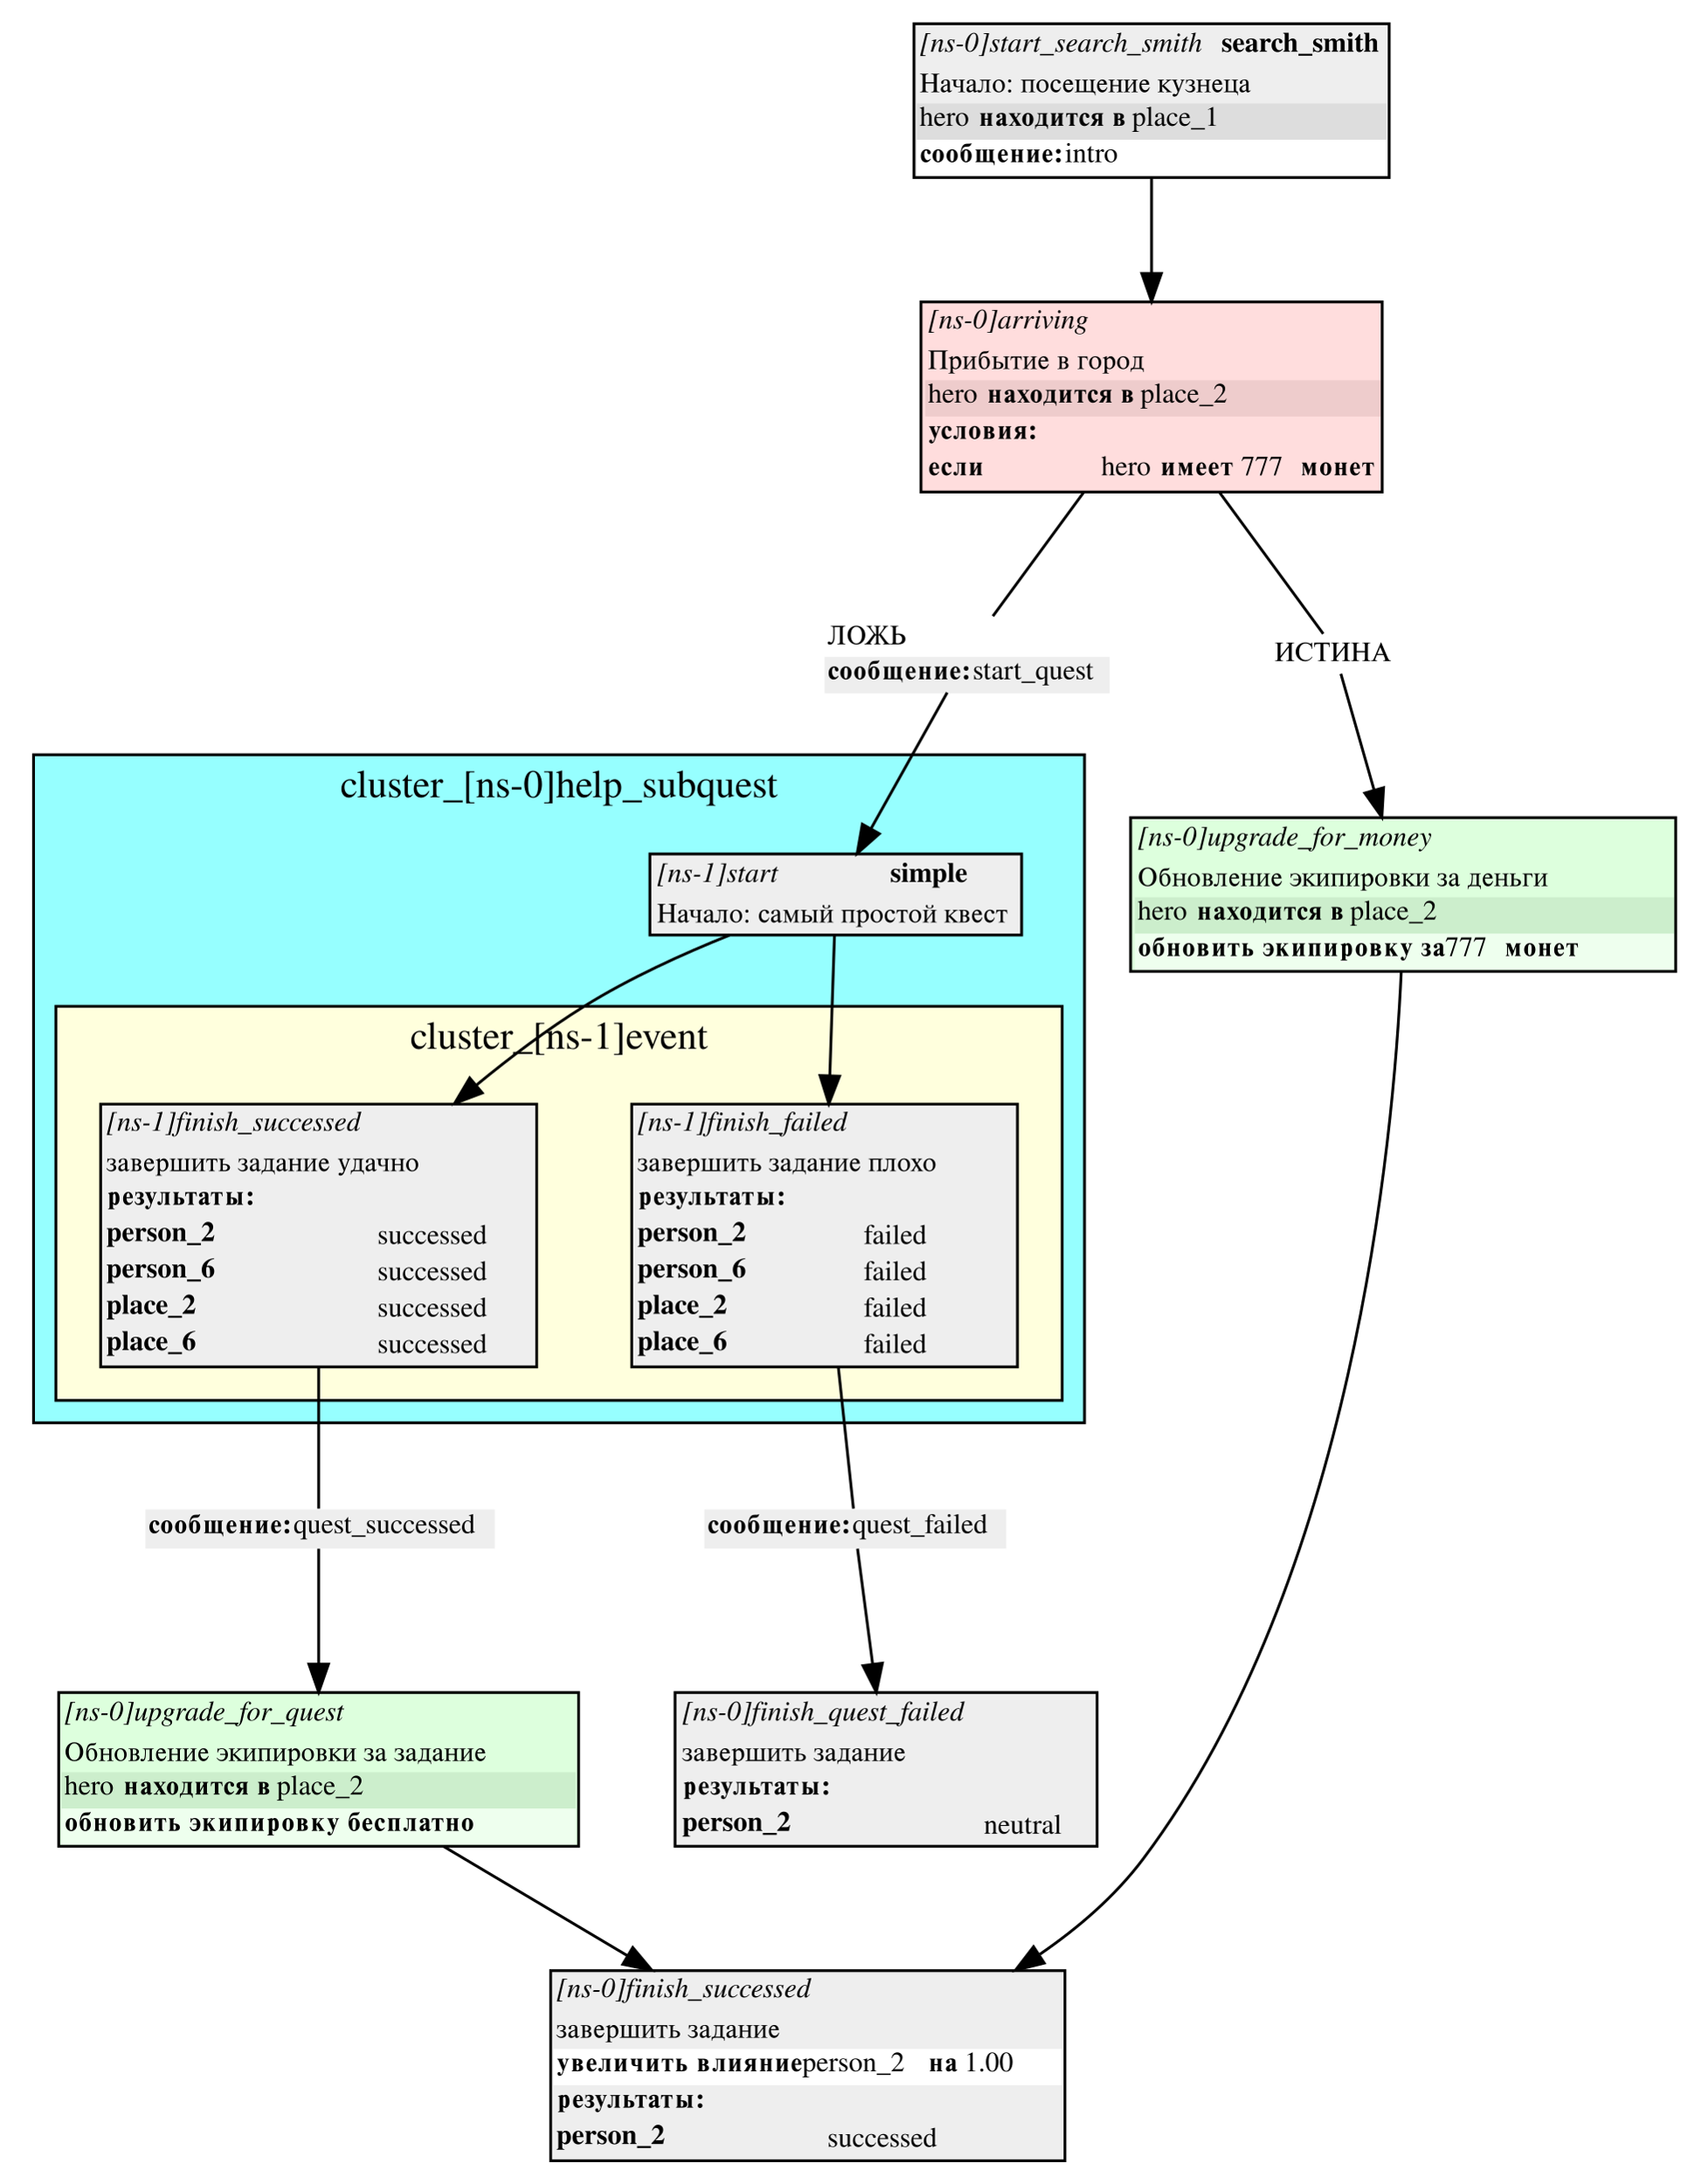
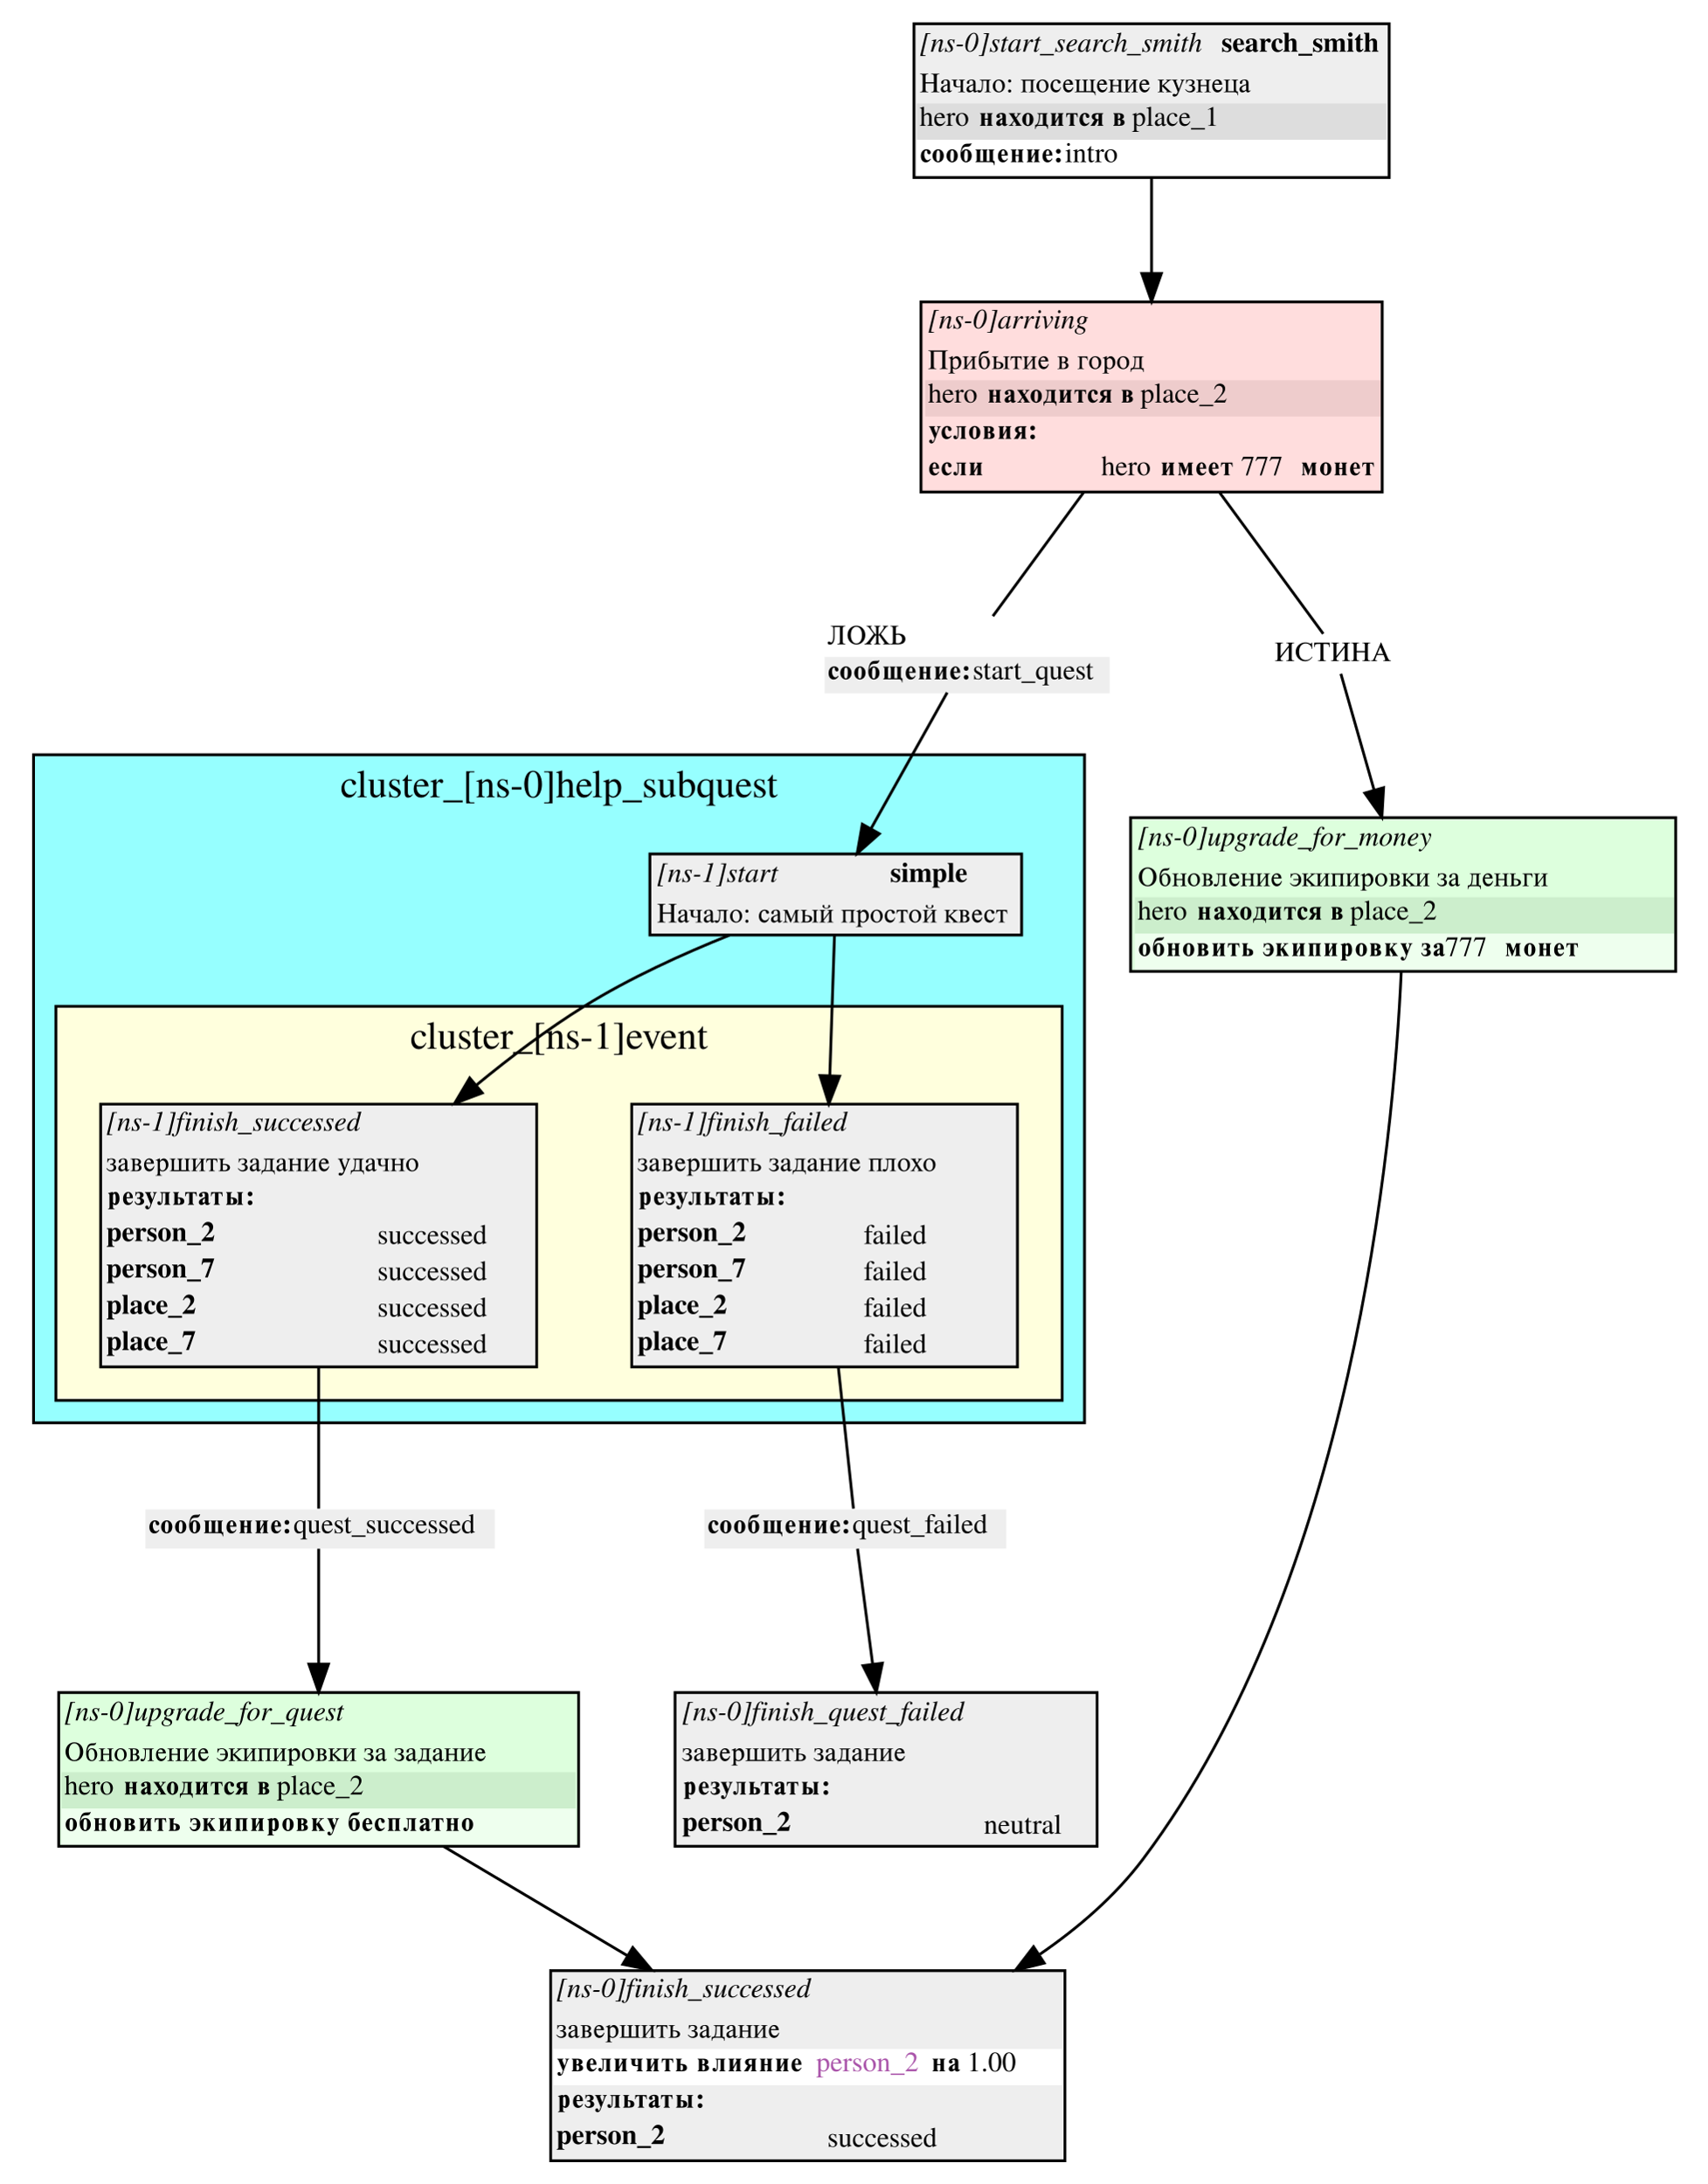
<svg xmlns="http://www.w3.org/2000/svg" width="611pt" height="781pt" viewBox="0.00 0.00 611.00 781.00">
  <g id="graph0" class="graph" transform="scale(1 1) rotate(0) translate(4 777)">
    <polygon fill="white" stroke="white" points="-4,4 -4,-777 607,-777 607,4 -4,4" />
    <g id="clust1" class="cluster">
      <polygon fill="#96ffff" stroke="black" points="8,-268 8,-507 384,-507 384,-268 8,-268" />
      <text text-anchor="middle" x="196" y="-491.8" font-family="Times,serif" font-size="14.00">cluster_[ns-0]help_subquest</text>
    </g>
    <g id="clust2" class="cluster">
      <polygon fill="#ffffdd" stroke="black" points="16,-276 16,-417 376,-417 376,-276 16,-276" />
      <text text-anchor="middle" x="196" y="-401.8" font-family="Times,serif" font-size="14.00">cluster_[ns-1]event</text>
    </g>
    <g id="node1" class="node">
      <polygon fill="#eeeeee" stroke="none" points="228.5,-442.5 228.5,-471.5 361.5,-471.5 361.5,-442.5 228.5,-442.5" />
      <text text-anchor="start" x="231" y="-461.5" font-family="Times,serif" font-style="italic" font-size="10.00">[ns-1]start</text>
      <text text-anchor="start" x="314.5" y="-461.5" font-family="Times,serif" font-weight="bold" font-size="10.00">simple</text>
      <text text-anchor="start" x="231" y="-447" font-family="Times,serif" font-size="10.00">Начало: самый простой квест</text>
      <polygon fill="none" stroke="black" points="228.5,-442.5 228.5,-471.5 361.5,-471.5 361.5,-442.5 228.5,-442.5" />
    </g>
    <g id="node5" class="node">
      <polygon fill="#eeeeee" stroke="none" points="32,-288 32,-382 188,-382 188,-288 32,-288" />
      <text text-anchor="start" x="34" y="-372.5" font-family="Times,serif" font-style="italic" font-size="10.00">[ns-1]finish_successed</text>
      <text text-anchor="start" x="34" y="-358" font-family="Times,serif" font-size="10.00">завершить задание удачно</text>
      <polygon fill="#eeeeee" stroke="none" points="33,-341 33,-354 187,-354 187,-341 33,-341" />
      <text text-anchor="start" x="34" y="-346" font-family="Times,serif" font-weight="bold" font-size="10.00">результаты:</text>
      <text text-anchor="start" x="34" y="-333" font-family="Times,serif" font-weight="bold" font-size="10.00">person_2</text>
      <text text-anchor="start" x="131" y="-332" font-family="Times,serif" font-size="10.00">successed</text>
-       <text text-anchor="start" x="34" y="-320" font-family="Times,serif" font-weight="bold" font-size="10.00">person_6</text>
+       <text text-anchor="start" x="34" y="-320" font-family="Times,serif" font-weight="bold" font-size="10.00">person_7</text>
      <text text-anchor="start" x="131" y="-319" font-family="Times,serif" font-size="10.00">successed</text>
      <text text-anchor="start" x="34" y="-307" font-family="Times,serif" font-weight="bold" font-size="10.00">place_2</text>
      <text text-anchor="start" x="131" y="-306" font-family="Times,serif" font-size="10.00">successed</text>
-       <text text-anchor="start" x="34" y="-294" font-family="Times,serif" font-weight="bold" font-size="10.00">place_6</text>
+       <text text-anchor="start" x="34" y="-294" font-family="Times,serif" font-weight="bold" font-size="10.00">place_7</text>
      <text text-anchor="start" x="131" y="-293" font-family="Times,serif" font-size="10.00">successed</text>
      <polygon fill="none" stroke="black" points="32,-288 32,-382 188,-382 188,-288 32,-288" />
    </g>
    <g id="edge11" class="edge">
      <path fill="none" stroke="black" d="M256.969,-442.44C240.435,-435.816 221.185,-427.09 205,-417 191.874,-408.817 178.683,-398.901 166.484,-388.855" />
      <polygon fill="black" stroke="black" points="168.529,-386.002 158.621,-382.251 164.027,-391.362 168.529,-386.002" />
    </g>
    <g id="node6" class="node">
      <polygon fill="#eeeeee" stroke="none" points="222,-288 222,-382 360,-382 360,-288 222,-288" />
      <text text-anchor="start" x="224" y="-372.5" font-family="Times,serif" font-style="italic" font-size="10.00">[ns-1]finish_failed</text>
      <text text-anchor="start" x="224" y="-358" font-family="Times,serif" font-size="10.00">завершить задание плохо</text>
      <polygon fill="#eeeeee" stroke="none" points="223,-341 223,-354 359,-354 359,-341 223,-341" />
      <text text-anchor="start" x="224" y="-346" font-family="Times,serif" font-weight="bold" font-size="10.00">результаты:</text>
      <text text-anchor="start" x="224" y="-333" font-family="Times,serif" font-weight="bold" font-size="10.00">person_2</text>
      <text text-anchor="start" x="305" y="-332" font-family="Times,serif" font-size="10.00">failed</text>
-       <text text-anchor="start" x="224" y="-320" font-family="Times,serif" font-weight="bold" font-size="10.00">person_6</text>
+       <text text-anchor="start" x="224" y="-320" font-family="Times,serif" font-weight="bold" font-size="10.00">person_7</text>
      <text text-anchor="start" x="305" y="-319" font-family="Times,serif" font-size="10.00">failed</text>
      <text text-anchor="start" x="224" y="-307" font-family="Times,serif" font-weight="bold" font-size="10.00">place_2</text>
      <text text-anchor="start" x="305" y="-306" font-family="Times,serif" font-size="10.00">failed</text>
-       <text text-anchor="start" x="224" y="-294" font-family="Times,serif" font-weight="bold" font-size="10.00">place_6</text>
+       <text text-anchor="start" x="224" y="-294" font-family="Times,serif" font-weight="bold" font-size="10.00">place_7</text>
      <text text-anchor="start" x="305" y="-293" font-family="Times,serif" font-size="10.00">failed</text>
      <polygon fill="none" stroke="black" points="222,-288 222,-382 360,-382 360,-288 222,-288" />
    </g>
    <g id="edge5" class="edge">
      <path fill="none" stroke="black" d="M294.541,-442.234C294.129,-429.872 293.495,-410.865 292.878,-392.327" />
      <polygon fill="black" stroke="black" points="296.369,-391.999 292.537,-382.122 289.373,-392.233 296.369,-391.999" />
    </g>
    <g id="node2" class="node">
      <polygon fill="#eeeeee" stroke="none" points="323,-713.5 323,-768.5 493,-768.5 493,-713.5 323,-713.5" />
      <text text-anchor="start" x="325" y="-758.5" font-family="Times,serif" font-style="italic" font-size="10.00">[ns-0]start_search_smith</text>
      <text text-anchor="start" x="433" y="-758.5" font-family="Times,serif" font-weight="bold" font-size="10.00">search_smith</text>
      <text text-anchor="start" x="325" y="-744" font-family="Times,serif" font-size="10.00">Начало: посещение кузнеца</text>
      <polygon fill="#dddddd" stroke="none" points="324,-727 324,-740 492,-740 492,-727 324,-727" />
      <text text-anchor="start" x="325" y="-732" font-family="Times,serif" font-size="10.00">hero </text>
      <text text-anchor="start" x="346" y="-732" font-family="Times,serif" font-weight="bold" font-size="10.00">находится в</text>
      <text text-anchor="start" x="401" y="-732" font-family="Times,serif" font-size="10.00"> place_1</text>
      <polygon fill="#ffffff" stroke="none" points="324,-714 324,-727 492,-727 492,-714 324,-714" />
      <text text-anchor="start" x="325" y="-719" font-family="Times,serif" font-weight="bold" font-size="10.00">сообщение:</text>
      <text text-anchor="start" x="377" y="-719" font-family="Times,serif" font-size="10.00"> intro</text>
      <polygon fill="none" stroke="black" points="323,-713.5 323,-768.5 493,-768.5 493,-713.5 323,-713.5" />
    </g>
    <g id="node9" class="node">
      <polygon fill="#ffdddd" stroke="none" points="325.5,-601 325.5,-669 490.5,-669 490.5,-601 325.5,-601" />
      <text text-anchor="start" x="328" y="-659.5" font-family="Times,serif" font-style="italic" font-size="10.00">[ns-0]arriving</text>
      <text text-anchor="start" x="328" y="-645" font-family="Times,serif" font-size="10.00">Прибытие в город</text>
      <polygon fill="#eecccc" stroke="none" points="327,-628 327,-641 490,-641 490,-628 327,-628" />
      <text text-anchor="start" x="328" y="-633" font-family="Times,serif" font-size="10.00">hero </text>
      <text text-anchor="start" x="349" y="-633" font-family="Times,serif" font-weight="bold" font-size="10.00">находится в</text>
      <text text-anchor="start" x="404" y="-633" font-family="Times,serif" font-size="10.00"> place_2</text>
      <polygon fill="#ffdddd" stroke="none" points="327,-615 327,-628 490,-628 490,-615 327,-615" />
      <text text-anchor="start" x="328" y="-620" font-family="Times,serif" font-weight="bold" font-size="10.00">условия:</text>
      <text text-anchor="start" x="328" y="-607" font-family="Times,serif" font-weight="bold" font-size="10.00">если </text>
      <polygon fill="#ffdddd" stroke="none" points="389,-602 389,-615 490,-615 490,-602 389,-602" />
      <text text-anchor="start" x="390" y="-607" font-family="Times,serif" font-size="10.00">hero </text>
      <text text-anchor="start" x="411" y="-607" font-family="Times,serif" font-weight="bold" font-size="10.00">имеет </text>
      <text text-anchor="start" x="440" y="-607" font-family="Times,serif" font-size="10.00"> 777 </text>
      <text text-anchor="start" x="461" y="-607" font-family="Times,serif" font-weight="bold" font-size="10.00">монет</text>
      <polygon fill="none" stroke="black" points="325.5,-601 325.5,-669 490.5,-669 490.5,-601 325.5,-601" />
    </g>
    <g id="edge4" class="edge">
      <path fill="none" stroke="black" d="M408,-713.487C408,-703.061 408,-690.818 408,-679.183" />
      <polygon fill="black" stroke="black" points="411.5,-679.174 408,-669.174 404.5,-679.174 411.5,-679.174" />
    </g>
    <g id="node3" class="node">
      <polygon fill="#eeeeee" stroke="none" points="237.5,-116.5 237.5,-171.5 388.5,-171.5 388.5,-116.5 237.5,-116.5" />
      <text text-anchor="start" x="240" y="-161.5" font-family="Times,serif" font-style="italic" font-size="10.00">[ns-0]finish_quest_failed</text>
      <text text-anchor="start" x="240" y="-147" font-family="Times,serif" font-size="10.00">завершить задание</text>
      <polygon fill="#eeeeee" stroke="none" points="239,-130 239,-143 388,-143 388,-130 239,-130" />
      <text text-anchor="start" x="240" y="-135" font-family="Times,serif" font-weight="bold" font-size="10.00">результаты:</text>
      <text text-anchor="start" x="240" y="-122" font-family="Times,serif" font-weight="bold" font-size="10.00">person_2</text>
      <text text-anchor="start" x="348" y="-121" font-family="Times,serif" font-size="10.00">neutral</text>
      <polygon fill="none" stroke="black" points="237.5,-116.5 237.5,-171.5 388.5,-171.5 388.5,-116.5 237.5,-116.5" />
    </g>
    <g id="node4" class="node">
      <polygon fill="#ddffdd" stroke="none" points="400.5,-429.5 400.5,-484.5 595.5,-484.5 595.5,-429.5 400.5,-429.5" />
      <text text-anchor="start" x="403" y="-474.5" font-family="Times,serif" font-style="italic" font-size="10.00">[ns-0]upgrade_for_money</text>
      <text text-anchor="start" x="403" y="-460" font-family="Times,serif" font-size="10.00">Обновление экипировки за деньги</text>
      <polygon fill="#cceecc" stroke="none" points="402,-443 402,-456 595,-456 595,-443 402,-443" />
      <text text-anchor="start" x="403" y="-448" font-family="Times,serif" font-size="10.00">hero </text>
      <text text-anchor="start" x="424" y="-448" font-family="Times,serif" font-weight="bold" font-size="10.00">находится в</text>
      <text text-anchor="start" x="479" y="-448" font-family="Times,serif" font-size="10.00"> place_2</text>
      <polygon fill="#eeffee" stroke="none" points="402,-430 402,-443 595,-443 595,-430 402,-430" />
      <text text-anchor="start" x="403" y="-435" font-family="Times,serif" font-weight="bold" font-size="10.00">обновить экипировку за </text>
      <text text-anchor="start" x="513" y="-435" font-family="Times,serif" font-size="10.00"> 777 </text>
      <text text-anchor="start" x="534" y="-435" font-family="Times,serif" font-weight="bold" font-size="10.00">монет</text>
      <polygon fill="none" stroke="black" points="400.5,-429.5 400.5,-484.5 595.5,-484.5 595.5,-429.5 400.5,-429.5" />
    </g>
    <g id="node8" class="node">
      <polygon fill="#eeeeee" stroke="none" points="193,-4 193,-72 377,-72 377,-4 193,-4" />
      <text text-anchor="start" x="195" y="-62.5" font-family="Times,serif" font-style="italic" font-size="10.00">[ns-0]finish_successed</text>
      <text text-anchor="start" x="195" y="-48" font-family="Times,serif" font-size="10.00">завершить задание</text>
      <polygon fill="#ffffff" stroke="none" points="194,-31 194,-44 376,-44 376,-31 194,-31" />
      <text text-anchor="start" x="195" y="-36" font-family="Times,serif" font-weight="bold" font-size="10.00">увеличить влияние </text>
-       <text text-anchor="start" x="283" y="-36" font-family="Times,serif" font-size="10.00">  person_2 </text>
-       <text text-anchor="start" x="328" y="-36" font-family="Times,serif" font-weight="bold" font-size="10.00">на </text>
-       <text text-anchor="start" x="341" y="-36" font-family="Times,serif" font-size="10.00"> 1.00</text>
+       <text text-anchor="start" x="283" y="-36" font-family="Times,serif" font-size="10.00">  </text>
+       <text text-anchor="start" x="288" y="-36" font-family="Times,serif" font-size="10.00" fill="#aa55aa">person_2</text>
+       <text text-anchor="start" x="326" y="-36" font-family="Times,serif" font-size="10.00"> </text>
+       <text text-anchor="start" x="329" y="-36" font-family="Times,serif" font-weight="bold" font-size="10.00">на </text>
+       <text text-anchor="start" x="342" y="-36" font-family="Times,serif" font-size="10.00"> 1.00</text>
      <polygon fill="#eeeeee" stroke="none" points="194,-18 194,-31 376,-31 376,-18 194,-18" />
      <text text-anchor="start" x="195" y="-23" font-family="Times,serif" font-weight="bold" font-size="10.00">результаты:</text>
      <text text-anchor="start" x="195" y="-10" font-family="Times,serif" font-weight="bold" font-size="10.00">person_2</text>
      <text text-anchor="start" x="292" y="-9" font-family="Times,serif" font-size="10.00">successed</text>
      <polygon fill="none" stroke="black" points="193,-4 193,-72 377,-72 377,-4 193,-4" />
    </g>
    <g id="edge6" class="edge">
      <path fill="none" stroke="black" d="M497.328,-429.419C494.492,-367.564 479.861,-211.679 405,-112 395.056,-98.759 381.944,-87.406 368.044,-77.872" />
      <polygon fill="black" stroke="black" points="369.596,-74.705 359.309,-72.169 365.769,-80.567 369.596,-74.705" />
    </g>
    <g id="node13" class="node">
      <polygon fill="#eeeeee" stroke="none" points="48,-223 48,-237 173,-237 173,-223 48,-223" />
      <text text-anchor="start" x="49" y="-228.5" font-family="Times,serif" font-weight="bold" font-size="10.00">сообщение:</text>
      <text text-anchor="start" x="101" y="-228.5" font-family="Times,serif" font-size="10.00"> quest_successed</text>
    </g>
    <g id="edge12" class="edge">
      <path fill="none" stroke="black" d="M110,-287.923C110,-268.211 110,-247.429 110,-237.298" />
    </g>
    <g id="node10" class="node">
      <polygon fill="#eeeeee" stroke="none" points="248,-223 248,-237 356,-237 356,-223 248,-223" />
      <text text-anchor="start" x="249" y="-228.5" font-family="Times,serif" font-weight="bold" font-size="10.00">сообщение:</text>
      <text text-anchor="start" x="301" y="-228.5" font-family="Times,serif" font-size="10.00"> quest_failed</text>
    </g>
    <g id="edge1" class="edge">
      <path fill="none" stroke="black" d="M295.921,-287.923C298.026,-268.211 300.245,-247.429 301.327,-237.298" />
    </g>
    <g id="node7" class="node">
      <polygon fill="#ddffdd" stroke="none" points="17,-116.5 17,-171.5 203,-171.5 203,-116.5 17,-116.5" />
      <text text-anchor="start" x="19" y="-161.5" font-family="Times,serif" font-style="italic" font-size="10.00">[ns-0]upgrade_for_quest</text>
      <text text-anchor="start" x="19" y="-147" font-family="Times,serif" font-size="10.00">Обновление экипировки за задание</text>
      <polygon fill="#cceecc" stroke="none" points="18,-130 18,-143 202,-143 202,-130 18,-130" />
      <text text-anchor="start" x="19" y="-135" font-family="Times,serif" font-size="10.00">hero </text>
      <text text-anchor="start" x="40" y="-135" font-family="Times,serif" font-weight="bold" font-size="10.00">находится в</text>
      <text text-anchor="start" x="95" y="-135" font-family="Times,serif" font-size="10.00"> place_2</text>
      <polygon fill="#eeffee" stroke="none" points="18,-117 18,-130 202,-130 202,-117 18,-117" />
      <text text-anchor="start" x="19" y="-122" font-family="Times,serif" font-weight="bold" font-size="10.00">обновить экипировку бесплатно</text>
      <polygon fill="none" stroke="black" points="17,-116.5 17,-171.5 203,-171.5 203,-116.5 17,-116.5" />
    </g>
    <g id="edge3" class="edge">
      <path fill="none" stroke="black" d="M154.613,-116.487C174.638,-104.587 198.645,-90.32 220.571,-77.29" />
      <polygon fill="black" stroke="black" points="222.369,-80.292 229.178,-72.174 218.793,-74.274 222.369,-80.292" />
    </g>
    <g id="node11" class="node">
      <polygon fill="#ffffff" stroke="none" points="291,-542 291,-556 393,-556 393,-542 291,-542" />
      <text text-anchor="start" x="292" y="-546.5" font-family="Times,serif" font-size="10.00">ЛОЖЬ</text>
      <polygon fill="#eeeeee" stroke="none" points="291,-529 291,-542 393,-542 393,-529 291,-529" />
      <text text-anchor="start" x="292" y="-534" font-family="Times,serif" font-weight="bold" font-size="10.00">сообщение:</text>
      <text text-anchor="start" x="344" y="-534" font-family="Times,serif" font-size="10.00"> start_quest</text>
    </g>
    <g id="edge7" class="edge">
      <path fill="none" stroke="black" d="M383.799,-600.998C372.468,-585.547 359.643,-568.059 351.223,-556.576" />
    </g>
    <g id="node12" class="node">
      <polygon fill="#ffffff" stroke="none" points="451,-536 451,-550 497,-550 497,-536 451,-536" />
      <text text-anchor="start" x="452" y="-540.5" font-family="Times,serif" font-size="10.00">ИСТИНА</text>
    </g>
    <g id="edge9" class="edge">
      <path fill="none" stroke="black" d="M432.201,-600.998C445.887,-582.336 461.751,-560.703 469.403,-550.268" />
    </g>
    <g id="edge2" class="edge">
      <path fill="none" stroke="black" d="M302.791,-222.959C303.931,-214.257 306.124,-197.504 308.187,-181.752" />
      <polygon fill="black" stroke="black" points="311.683,-182.009 309.512,-171.639 304.743,-181.1 311.683,-182.009" />
    </g>
    <g id="edge8" class="edge">
      <path fill="none" stroke="black" d="M334.862,-529.242C327.674,-516.396 316.431,-496.303 307.716,-480.727" />
      <polygon fill="black" stroke="black" points="310.612,-478.735 302.675,-471.717 304.503,-482.153 310.612,-478.735" />
    </g>
    <g id="edge10" class="edge">
      <path fill="none" stroke="black" d="M475.726,-535.959C478.236,-527.174 483.09,-510.184 487.628,-494.302" />
      <polygon fill="black" stroke="black" points="491.007,-495.216 490.389,-484.639 484.276,-493.293 491.007,-495.216" />
    </g>
    <g id="edge13" class="edge">
      <path fill="none" stroke="black" d="M110,-222.959C110,-214.257 110,-197.504 110,-181.752" />
      <polygon fill="black" stroke="black" points="113.5,-181.639 110,-171.639 106.5,-181.639 113.5,-181.639" />
    </g>
  </g>
</svg>
